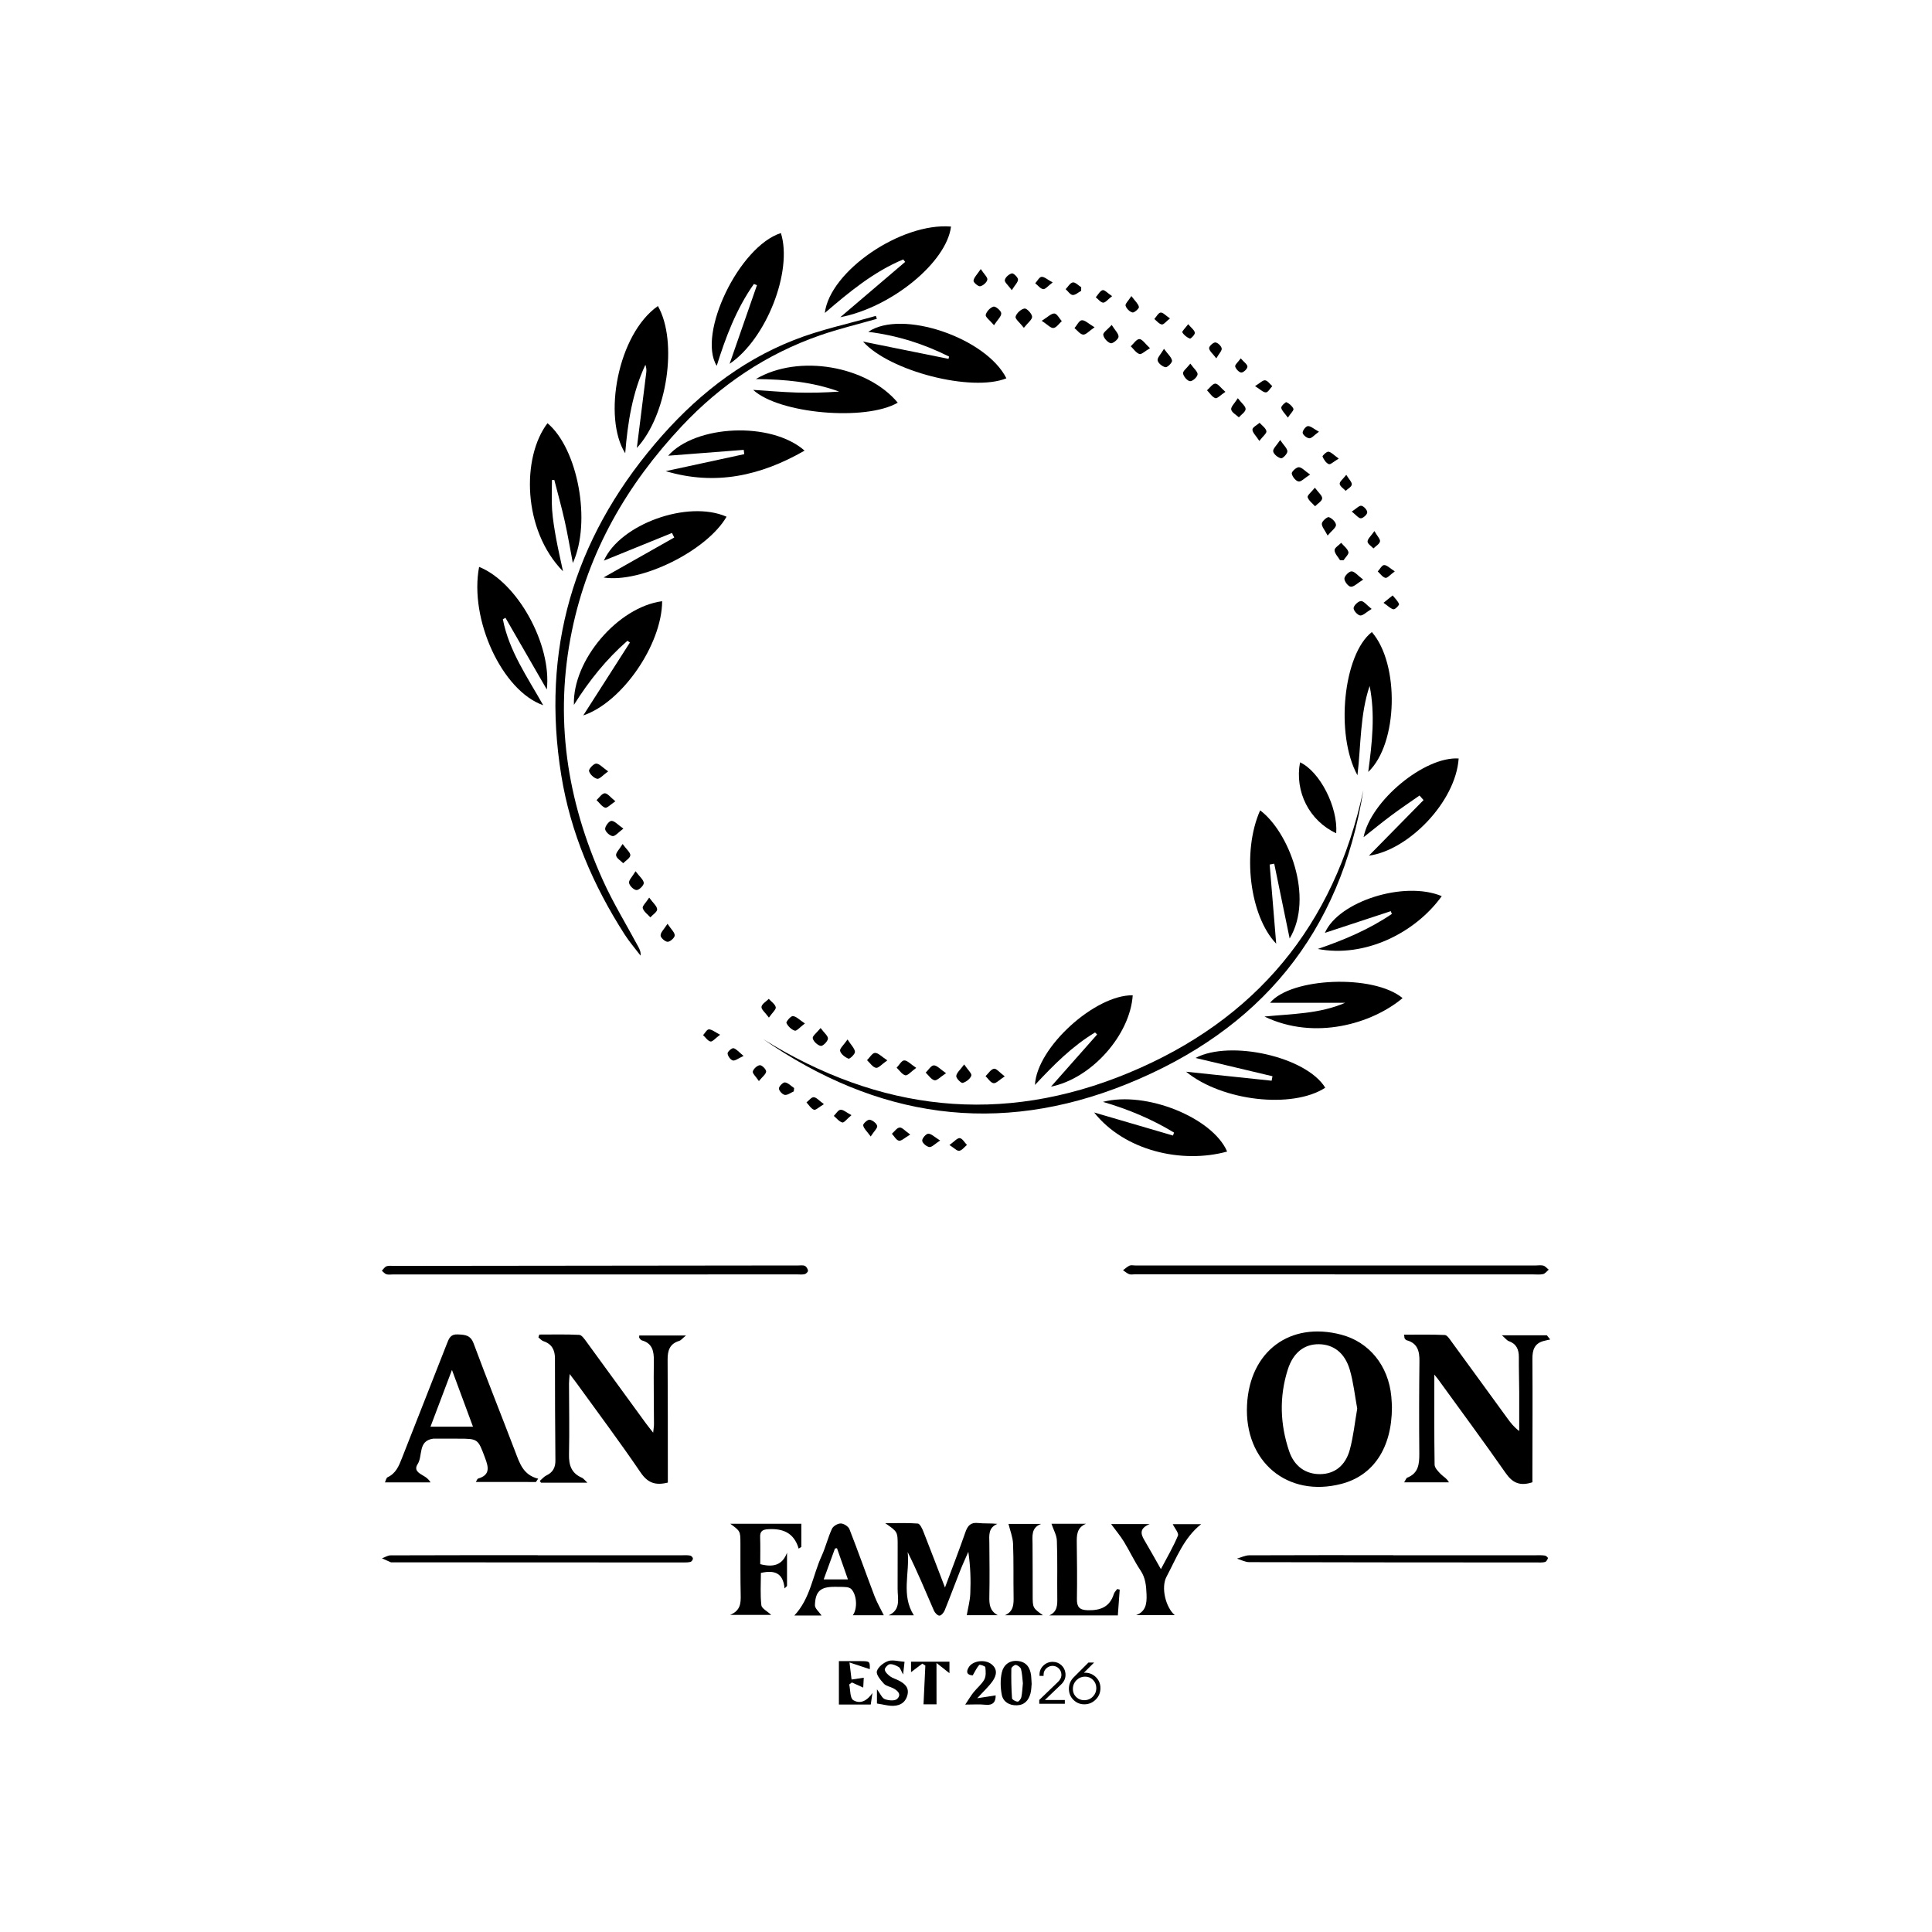
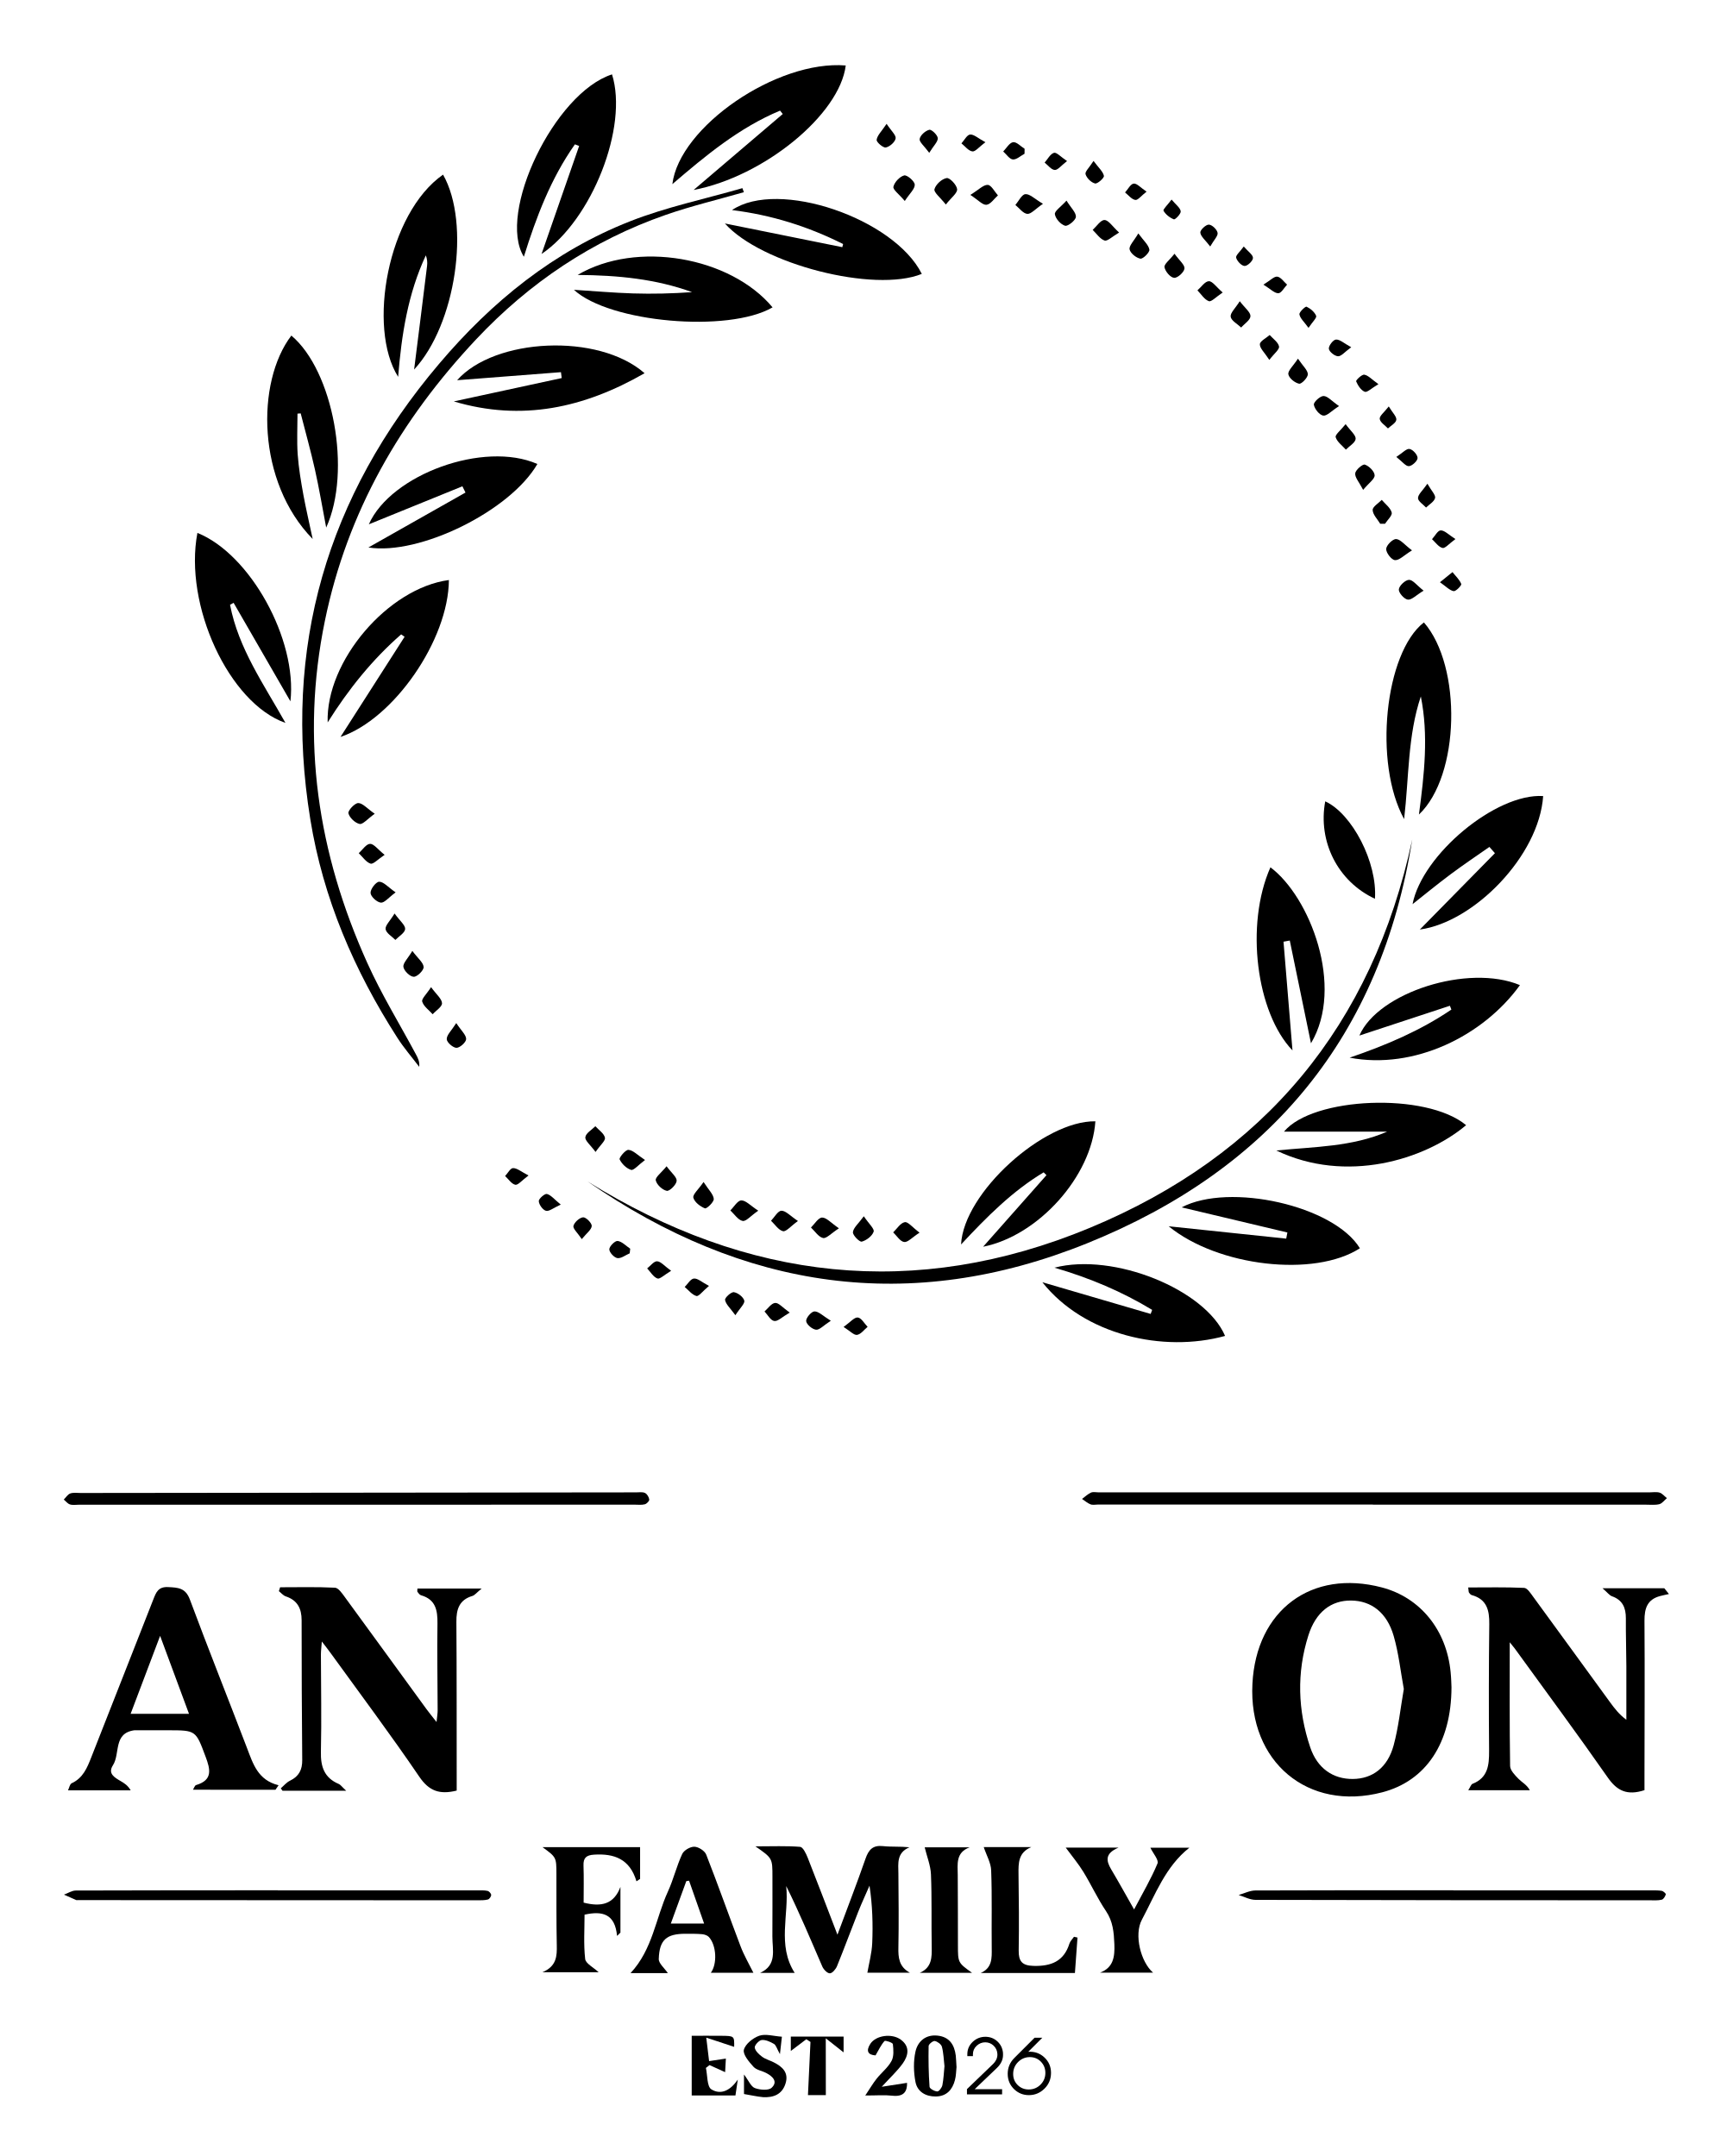
- <svg xmlns="http://www.w3.org/2000/svg" version="1.1" id="Layer_1" x="0px" y="0px" viewBox="0 0 432 432" style="enable-background:new 0 0 432 432;" xml:space="preserve">
+ <svg xmlns="http://www.w3.org/2000/svg" version="1.1" id="Layer_1" x="0px" y="0px" viewBox="75 40 281 351" style="enable-background:new 0 0 432 432;" xml:space="preserve">
  <g fill="FRAME_COLOR">
    <path d="M311.24,314.68c-0.02,9.13-4.18,15.26-11.27,17.11c-12.08,3.16-21.78-4.95-21.13-17.66c0.61-12,9.62-18.71,21.08-15.69   c6.25,1.65,10.53,6.93,11.18,13.81C311.2,313.23,311.22,314.22,311.24,314.68z M303.48,314.97c-0.53-2.89-0.84-5.84-1.65-8.64   c-1.1-3.81-3.64-5.72-6.91-5.76c-3.27-0.04-5.76,1.86-6.97,5.67c-1.93,6.08-1.73,12.21,0.3,18.23c1.15,3.42,3.72,5.18,6.94,5.15   c3.18-0.03,5.64-1.84,6.63-5.46C302.62,321.22,302.93,318.13,303.48,314.97z" />
    <path d="M320.72,307.36c0,6.97-0.04,13.55,0.06,20.14c0.01,0.72,0.8,1.52,1.39,2.12c0.55,0.56,1.31,0.91,1.82,1.83   c-3.25,0-6.49,0-10.02,0c0.34-0.52,0.45-0.94,0.69-1.04c2.52-0.99,2.71-3.04,2.7-5.36c-0.06-6.88-0.05-13.77,0.03-20.65   c0.03-2.25-0.4-4.05-2.86-4.72c-0.17-0.05-0.33-0.24-0.44-0.4c-0.07-0.1-0.05-0.27-0.13-0.84c3.06,0,6.09-0.07,9.1,0.07   c0.51,0.02,1.05,0.86,1.45,1.41c4.19,5.72,8.35,11.47,12.53,17.2c0.73,1,1.48,1.99,2.66,2.86c0-2.9,0.01-5.81,0-8.71   c-0.01-2.6-0.1-5.2-0.08-7.8c0.01-1.73-0.54-2.99-2.27-3.6c-0.41-0.15-0.72-0.6-1.53-1.3c3.8,0,6.93,0,10.06,0   c0.25,0.31,0.5,0.63,0.75,0.94c-0.48,0.11-0.96,0.2-1.44,0.33c-2.08,0.55-2.55,2.01-2.54,4c0.06,8.36,0.01,16.72,0,25.08   c0,0.89,0,1.78,0,2.52c-2.81,0.92-4.46,0.12-5.97-2.05c-4.94-7.08-10.08-14.02-15.15-21.02   C321.33,308.1,321.1,307.84,320.72,307.36z" />
    <path d="M131.35,331.54c-3.89,0-7.13,0-10.37,0c-0.09-0.13-0.18-0.27-0.28-0.4c0.49-0.42,0.93-0.97,1.5-1.24   c1.45-0.7,2.01-1.78,1.99-3.37c-0.07-7.59-0.1-15.18-0.1-22.77c0-1.9-0.69-3.24-2.58-3.87c-0.42-0.14-0.75-0.56-1.12-0.85   c0.07-0.21,0.13-0.42,0.2-0.63c2.98,0,5.96-0.08,8.93,0.07c0.56,0.03,1.16,0.92,1.6,1.52c4.44,6.07,8.85,12.15,13.28,18.23   c0.45,0.61,0.93,1.2,1.65,2.12c0.09-0.89,0.18-1.4,0.18-1.91c-0.01-4.71-0.1-9.42-0.03-14.13c0.03-2.17-0.3-3.92-2.68-4.6   c-0.23-0.07-0.41-0.34-0.57-0.55c-0.07-0.09-0.01-0.27-0.01-0.54c3.28,0,6.53,0,10.45,0c-0.84,0.69-1.13,1.09-1.5,1.2   c-2.15,0.64-2.63,2.18-2.61,4.22c0.06,8.29,0.04,16.59,0.05,24.88c0,0.89,0,1.78,0,2.59c-2.79,0.69-4.5,0.07-6.08-2.25   c-4.66-6.85-9.63-13.49-14.49-20.21c-0.36-0.5-0.75-0.99-1.38-1.81c-0.07,0.96-0.15,1.54-0.15,2.12c0.01,5.27,0.12,10.55,0,15.81   c-0.06,2.44,0.54,4.26,2.9,5.26C130.41,330.54,130.61,330.85,131.35,331.54z" />
    <path d="M106.41,331.37c0.17-0.27,0.29-0.7,0.51-0.76c2.75-0.82,2.31-2.57,1.54-4.62c-1.6-4.28-1.54-4.3-6.11-4.3   c-1.69,0-3.37,0-5.06,0c-0.14,0-0.28-0.01-0.42,0c-3.47,0.47-2.28,3.82-3.49,5.7c-0.88,1.36,0.28,2,1.27,2.58   c0.58,0.34,1.15,0.69,1.62,1.5c-3.32,0-6.65,0-10.2,0c0.2-0.41,0.29-1.01,0.59-1.15c1.85-0.85,2.53-2.52,3.2-4.24   c3.35-8.57,6.75-17.11,10.09-25.68c0.46-1.17,0.8-2.1,2.42-2.02c1.64,0.08,2.83,0.13,3.54,2.04c3.01,8.09,6.22,16.11,9.3,24.18   c0.98,2.56,1.76,5.21,5.13,6.04c-0.17,0.25-0.34,0.49-0.51,0.74C115.41,331.37,110.99,331.37,106.41,331.37z M96.26,319.01   c3.27,0,6.25,0,9.5,0c-1.53-4.12-3-8.1-4.7-12.69C99.31,310.92,97.82,314.87,96.26,319.01z" />
    <path d="M196.07,71.29c-4.24,1.22-8.55,2.24-12.71,3.69c-11.97,4.17-22.2,11.04-30.88,20.28c-12.28,13.08-20.95,28.06-24.6,45.8   c-3.99,19.38-1.14,37.89,6.9,55.71c2.3,5.11,5.26,9.92,7.91,14.87c0.32,0.59,0.63,1.17,0.54,2.04c-1.2-1.58-2.51-3.09-3.57-4.75   c-7.02-10.94-12.08-22.7-14.16-35.58c-4.52-27.92,2.69-52.55,20.95-74.1c8.6-10.16,18.68-18.34,31.09-23.22   c5.89-2.32,12.18-3.63,18.29-5.4C195.91,70.84,195.99,71.07,196.07,71.29z" />
    <path d="M304.85,176.68c-5.08,31.96-23.05,53.65-52.84,65.7c-28.94,11.71-56.01,7.55-81.37-10.03   c25.97,16.15,53.25,19.36,81.7,7.56C280.81,228.1,298.36,206.93,304.85,176.68z" />
    <path d="M211.3,354.97c1.67-4.49,3.19-8.41,4.57-12.38c0.51-1.46,1.19-2.22,2.84-2.04c1.37,0.15,2.77,0.03,4.31,0.19   c-2.1,0.89-1.82,2.6-1.8,4.25c0.03,4,0.08,8.01,0,12.01c-0.04,1.71,0.09,3.19,1.87,4.16c-2.46,0-4.92,0-6.92,0   c0.26-1.52,0.72-3.17,0.79-4.83c0.13-3.06,0.04-6.13-0.44-9.34c-0.62,1.43-1.28,2.83-1.85,4.28c-1.16,2.93-2.25,5.9-3.44,8.82   c-0.2,0.5-0.77,1.17-1.17,1.17c-0.42,0-1.02-0.63-1.23-1.12c-1.89-4.37-3.72-8.76-5.87-13.09c0.49,4.69-1.51,9.61,1.38,14.14   c-1.7,0-3.67,0-5.63,0c2.81-1.27,1.99-3.75,2-5.94c0.02-3.23,0.01-6.46,0.01-9.69c0-3.04,0.01-3.04-2.77-4.97   c2.8,0,5.05-0.1,7.28,0.08c0.46,0.04,0.96,1.09,1.23,1.77C208.03,346.41,209.54,350.4,211.3,354.97z" />
    <path d="M125.89,127.75c-9.1-9.29-9.25-25.53-3.47-33.12c6.8,5.71,9.86,22.07,5.67,31.26c-0.63-3.3-1.15-6.39-1.83-9.44   c-0.69-3.07-1.54-6.1-2.32-9.15c-0.17,0.01-0.34,0.03-0.52,0.04c0,2.21-0.12,4.43,0.03,6.63c0.16,2.23,0.54,4.46,0.94,6.66   C124.81,122.9,125.34,125.14,125.89,127.75z" />
    <path d="M187.89,70.93c4.85-4.14,9.68-8.25,14.51-12.37c-0.15-0.18-0.29-0.37-0.44-0.55c-6.66,2.78-12.13,7.34-17.53,11.97   c1.14-9.35,17.02-20.24,28.22-19.32C211.66,58.65,199.35,68.74,187.89,70.93z" />
    <path d="M142.4,100.16c0.71-5.63,1.42-11.25,2.11-16.89c0.07-0.55,0.01-1.11-0.2-1.7c-2.92,6.25-3.96,12.93-4.51,19.78   c-5.05-7.97-1.71-26.63,7.31-32.92C151.64,76.4,149.17,92.88,142.4,100.16z" />
    <path d="M163.14,81.35c2.09-6,4.1-11.8,6.12-17.59c-0.23-0.09-0.46-0.17-0.69-0.26c-3.94,5.59-6.31,11.9-8.31,18.3   c-4.39-7.11,4.98-26.68,14.35-29.69C177.29,60.61,171.37,75.78,163.14,81.35z" />
    <path d="M107.13,126.76c8.58,3.43,16.28,17.35,15.14,27.42c-3.14-5.45-6.19-10.74-9.25-16.04c-0.19,0.11-0.39,0.21-0.58,0.32   c1.37,7.12,5.52,12.98,9.02,19.23C112.29,154.49,104.89,138.53,107.13,126.76z" />
    <path d="M192.98,76.38c6.37,1.29,12.74,2.57,19.11,3.86c0.04-0.17,0.09-0.34,0.13-0.51c-5.65-2.84-11.61-4.73-18.08-5.53   c7.52-5.11,26.38,1.36,30.89,10.39C217.29,87.73,198.88,83,192.98,76.38z" />
    <path d="M306.75,141.33c6.23,7.15,5.88,24.96-0.81,31.28c0.88-6.6,1.58-12.9,0.31-19.23c-2.15,6.4-1.92,13.14-2.72,19.97   C298.52,164.25,300.37,146.29,306.75,141.33z" />
    <path d="M169.01,84.76c9.59-5.67,24.87-2.95,31.73,5.28c-7.21,4.19-26.55,2.48-32.33-2.86c3.21,0.2,6.41,0.49,9.62,0.59   c3.19,0.1,6.39,0.02,9.61-0.21C181.78,85.43,175.66,84.81,169.01,84.76z" />
    <path d="M148.06,134.43c-0.06,9.75-9,22.65-17.64,25.54c3.5-5.48,6.97-10.89,10.43-16.3c-0.19-0.13-0.38-0.26-0.56-0.39   c-4.69,4.1-8.56,8.91-11.96,14.33C128,147.64,138.16,135.74,148.06,134.43z" />
    <path d="M298.45,284.94c-14.9,0-29.8,0-44.71,0c-0.42,0-0.89,0.11-1.25-0.03c-0.5-0.19-0.92-0.58-1.38-0.88   c0.48-0.35,0.92-0.79,1.45-1.03c0.35-0.16,0.83-0.04,1.25-0.04c29.87,0,59.75,0,89.62,0c0.56,0,1.16-0.11,1.68,0.04   c0.45,0.14,0.79,0.59,1.19,0.9c-0.42,0.35-0.79,0.88-1.26,0.99c-0.73,0.17-1.54,0.06-2.31,0.07c-14.76,0-29.52,0-44.28,0   C298.45,284.96,298.45,284.95,298.45,284.94z" />
    <path d="M148.86,105.35c5.85-1.27,11.71-2.53,17.56-3.8c-0.04-0.32-0.08-0.64-0.12-0.96c-5.71,0.44-11.41,0.88-16.9,1.31   c6.07-6.87,22.96-7.76,30.51-1.14C170.08,106.41,159.93,108.65,148.86,105.35z" />
    <path d="M296.33,243.22c-7.4,4.79-23.11,2.98-31.12-3.58c6.35,0.67,12.74,1.34,19.13,2.01c0.06-0.33,0.13-0.66,0.19-1   c-5.8-1.38-11.6-2.76-17.21-4.09C275.08,232.47,292.11,236.28,296.33,243.22z" />
    <path d="M132.96,284.97c-15.04,0-30.07,0-45.11,0c-0.49,0-1.02,0.1-1.47-0.05c-0.38-0.12-0.67-0.52-1-0.79   c0.35-0.34,0.64-0.84,1.05-0.99c0.5-0.18,1.11-0.08,1.67-0.08c30.14-0.04,60.29-0.07,90.43-0.1c0.49,0,1.05-0.1,1.45,0.1   c0.34,0.16,0.64,0.67,0.69,1.07c0.03,0.24-0.42,0.69-0.72,0.77c-0.53,0.14-1.11,0.06-1.68,0.06   C163.18,284.96,148.07,284.96,132.96,284.97C132.96,284.96,132.96,284.97,132.96,284.97z" />
    <path d="M244.65,248.75c5.99,1.75,11.81,3.45,17.63,5.16c0.08-0.22,0.16-0.44,0.24-0.66c-4.88-2.96-10.11-5.18-15.9-6.87   c9.66-2.51,24.54,3.56,27.77,11.11C264.32,260.27,251.46,257.35,244.65,248.75z" />
    <path d="M134.96,129.13c5.2-2.94,10.5-5.94,15.8-8.94c-0.17-0.34-0.33-0.68-0.5-1.02c-5.14,2.09-10.28,4.17-15.23,6.19   c3.59-8.11,18.74-13.65,27.43-9.82C158.03,123.2,143.27,130.45,134.96,129.13z" />
    <path d="M283.9,193.31c0.48,5.83,0.96,11.66,1.46,17.7c-5.88-6.13-7.74-20.45-3.59-29.81c6.4,4.77,12.11,19.41,6.6,28.65   c-1.11-5.4-2.28-11.06-3.45-16.73C284.58,193.18,284.24,193.24,283.9,193.31z" />
    <path d="M282.73,227.3c6.26-0.62,12.32-0.59,18.04-3.07c-5.67,0-11.34,0-16.79,0c4.66-5.65,23.14-6.46,29.64-1.05   C306.86,228.86,294.04,232.74,282.73,227.3z" />
    <path d="M306.09,191.33c3.53-3.59,7.87-8.01,12.22-12.43c-0.3-0.34-0.6-0.68-0.9-1.02c-2.11,1.48-4.25,2.91-6.31,4.45   c-2.13,1.59-4.19,3.28-6.2,4.87c1.56-8.08,13.59-18.09,21.26-17.6C325.5,179.33,314.9,190.13,306.09,191.33z" />
    <path d="M310.98,203.74c-4.97,1.64-9.94,3.27-14.73,4.85c3.02-7,17.7-11.74,26.13-8.21c-5.97,8.29-17.23,13.82-27.72,11.81   c6-2.05,11.54-4.42,16.56-7.83C311.14,204.16,311.06,203.95,310.98,203.74z" />
    <path d="M235.01,242.97c3.4-3.84,6.85-7.74,10.31-11.65c-0.15-0.15-0.31-0.31-0.46-0.46c-5.08,3.05-9.24,7.23-13.44,11.74   c0.4-8.41,13.47-20.19,21.86-20.05C252.68,231.51,243.99,241.19,235.01,242.97z" />
    <path d="M183.7,361.23c-1.98,0-3.96,0-6.08,0c3.61-3.86,4.09-8.93,6.1-13.31c0.9-1.97,1.4-4.12,2.31-6.08   c0.28-0.61,1.31-1.21,1.99-1.19c0.67,0.02,1.68,0.67,1.92,1.28c1.94,4.95,3.71,9.98,5.6,14.95c0.55,1.45,1.35,2.81,2.08,4.29   c-2.19,0-4.59,0-6.93,0c1.05-1.39,0.95-4.44-0.32-5.83c-0.24-0.26-0.71-0.41-1.08-0.45c-0.91-0.08-1.82-0.07-2.73-0.07   c-3.07,0-4.24,0.98-4.34,4.08C182.18,359.63,183.13,360.39,183.7,361.23z M189.6,353.16c-0.85-2.44-1.65-4.71-2.45-6.98   c-0.15,0.02-0.3,0.05-0.45,0.07c-0.83,2.26-1.65,4.52-2.52,6.91C186.1,353.16,187.75,353.16,189.6,353.16z" />
    <path d="M178.59,346.28c-1.08-3.65-3.65-4.55-6.91-4.34c-1.23,0.08-1.76,0.5-1.71,1.77c0.07,2.02,0.02,4.04,0.02,6.04   c2.88,0.74,4.93,0.27,5.99-2.56c0,2.48,0,4.96,0,7.44c-0.18,0.18-0.37,0.36-0.55,0.54c-0.33-3.59-2.37-4.11-5.29-3.46   c0,2.36-0.17,4.81,0.1,7.21c0.08,0.75,1.34,1.36,2.2,2.17c-2.88,0-5.76,0-9.17,0c2.34-0.98,2.39-2.65,2.35-4.44   c-0.08-3.87-0.05-7.73-0.06-11.6c-0.01-2.68-0.01-2.68-2.26-4.33c5.47,0,10.65,0,15.88,0c0,1.75,0,3.46,0,5.17   C178.98,346.03,178.78,346.16,178.59,346.28z" />
    <path d="M257.06,340.79c-2.26,0.95-2.03,2.15-1.21,3.54c1.2,2.02,2.34,4.08,3.73,6.53c1.45-2.76,2.8-5.05,3.81-7.48   c0.24-0.57-0.71-1.63-1.16-2.57c1.84,0,4.07,0,6.35,0c-3.88,3.05-5.53,7.6-7.74,11.74c-1.29,2.42-0.19,6.85,1.83,8.6   c-3.03,0-5.83,0-8.63,0c2.17-0.82,2.41-2.56,2.33-4.64c-0.08-1.92-0.22-3.69-1.36-5.38c-1.37-2.03-2.4-4.29-3.68-6.38   c-0.82-1.34-1.85-2.56-2.88-3.96C251.03,340.79,253.73,340.79,257.06,340.79z" />
    <path d="M311.54,347.76c10.67,0,21.35,0,32.02,0c0.63,0,1.27-0.03,1.89,0.07c0.26,0.04,0.71,0.45,0.67,0.58   c-0.1,0.33-0.37,0.79-0.65,0.86c-0.6,0.15-1.25,0.1-1.88,0.1c-21.42-0.01-42.83-0.01-64.25-0.07c-0.91,0-1.83-0.51-2.74-0.79   c0.9-0.26,1.81-0.73,2.71-0.74c10.74-0.05,21.49-0.03,32.23-0.03C311.54,347.75,311.54,347.75,311.54,347.76z" />
    <path d="M120.22,347.76c10.82,0,21.63,0,32.45,0c0.56,0,1.14-0.04,1.68,0.08c0.25,0.05,0.59,0.43,0.59,0.66   c0.01,0.25-0.29,0.68-0.53,0.74c-0.53,0.14-1.11,0.13-1.67,0.13c-21.7-0.01-43.4-0.02-65.11-0.03c-0.07,0-0.15,0.02-0.21,0   c-0.67-0.29-1.34-0.59-2.01-0.89c0.64-0.23,1.29-0.67,1.93-0.67c10.53-0.04,21.07-0.03,31.6-0.04c0.42,0,0.84,0,1.26,0   C120.22,347.75,120.22,347.75,120.22,347.76z" />
    <path d="M235.11,340.71c2.27,0,5.01,0,7.74,0c-2.12,0.88-2.1,2.6-2.08,4.39c0.06,4.14,0.1,8.28,0.03,12.42   c-0.03,1.78,0.55,2.48,2.4,2.53c2.85,0.08,4.95-0.72,5.86-3.64c0.13-0.4,0.49-0.73,0.74-1.1c0.19,0.04,0.38,0.09,0.57,0.13   c-0.14,1.87-0.27,3.75-0.42,5.77c-5.21,0-10.27,0-15.34,0c1.88-0.83,1.82-2.4,1.8-4.03c-0.05-4.21,0.07-8.43-0.09-12.63   C236.3,343.31,235.57,342.09,235.11,340.71z" />
    <path d="M232.81,340.75c-2.3,0.85-1.94,2.76-1.93,4.53c0.03,3.79,0.02,7.57,0.03,11.36c0,2.89,0,2.89,2.3,4.54   c-2.97,0-5.74,0-8.51,0c1.99-0.88,1.97-2.52,1.94-4.25c-0.07-3.93,0.04-7.86-0.12-11.78c-0.06-1.45-0.65-2.88-1.02-4.4   C227.56,340.75,230.18,340.75,232.81,340.75z" />
    <path d="M298.78,186.32c-6.05-2.81-9.31-9.33-8.09-15.86C295.09,172.48,299.2,180.45,298.78,186.32z" />
    <path d="M194.49,373.23c-1.34-0.44-2.65-0.87-4.54-1.5c0.21,1.72,0.34,2.77,0.46,3.82c0.87-0.13,1.73-0.26,2.73-0.41   c-0.03,0.61-0.08,1.52-0.12,2.21c-0.88-0.4-1.71-0.77-2.54-1.15c-0.2,0.15-0.39,0.3-0.59,0.46c0.27,1.2,0.16,3.03,0.89,3.49   c1.61,0.99,3.16,0.1,4.3-1.59c-0.12,0.83-0.24,1.66-0.38,2.58c-2.52,0-4.89,0-7.12,0c0-3.23,0-6.41,0-9.71c1.44,0,3.12-0.02,4.8,0   C194.52,371.45,194.52,371.46,194.49,373.23z" />
    <path d="M230.68,376.53c-0.07,0.6-0.06,1.39-0.26,2.12c-0.41,1.56-1.36,2.63-3.09,2.66c-1.66,0.03-3.02-0.77-3.33-2.36   c-0.31-1.6-0.35-3.37,0-4.95c0.37-1.65,1.64-2.8,3.58-2.6c1.93,0.2,2.76,1.48,2.98,3.26C230.62,375.23,230.63,375.79,230.68,376.53   z M228.72,376.38c-0.13-1.09-0.15-2.17-0.42-3.17c-0.11-0.4-0.72-0.85-1.16-0.93c-0.29-0.05-1,0.52-1,0.82   c-0.04,2.21-0.01,4.43,0.15,6.63c0.02,0.31,0.81,0.74,1.26,0.76c0.27,0.02,0.75-0.62,0.83-1.02   C228.58,378.44,228.62,377.38,228.72,376.38z" />
    <path d="M196.09,380.91c0-0.9,0-1.81,0-3.18c0.77,1.01,1.13,1.97,1.77,2.21c0.82,0.31,2.22,0.43,2.73-0.05   c1.07-1,0.15-1.87-0.88-2.4c-0.68-0.36-1.58-0.48-2.06-1c-0.73-0.8-1.77-2.02-1.58-2.78c0.24-0.94,1.49-1.94,2.51-2.29   c1.03-0.35,2.33,0.07,3.68,0.16c-0.09,0.85-0.17,1.57-0.32,2.84c-0.51-0.92-0.64-1.48-0.98-1.67c-0.6-0.35-1.35-0.7-2-0.63   c-0.44,0.05-1.18,0.87-1.12,1.24c0.09,0.55,0.69,1.1,1.2,1.48c0.55,0.41,1.27,0.59,1.89,0.91c1.43,0.72,2.49,1.69,1.91,3.48   c-0.56,1.76-1.97,2.28-3.65,2.19C198.18,381.33,197.16,381.08,196.09,380.91z" />
    <path d="M209.41,381.09c-0.89,0-2.07,0-2.91,0c0.14-2.89,0.27-5.78,0.41-8.66c-0.23-0.15-0.46-0.3-0.68-0.44   c-0.82,0.62-1.65,1.25-2.52,1.91c0-0.61,0-1.41,0-2.34c2.81,0,5.65,0,8.59,0c0,0.91,0,1.73,0,2.57c-0.92-0.73-1.83-1.45-2.9-2.29   C209.41,375.23,209.41,378.08,209.41,381.09z" />
    <path d="M218.51,379.73c1.59-0.25,2.82-0.44,4.12-0.64c0.03,1.39-0.51,2.31-2.42,2.09c-1.24-0.14-2.51-0.03-4.38-0.03   c0.78-1.17,1.26-2,1.86-2.75c0.78-0.98,1.83-1.79,2.41-2.87c0.41-0.75,0.32-1.84,0.22-2.75c-0.02-0.23-1.23-0.64-1.36-0.5   c-0.57,0.64-0.94,1.45-1.46,2.34c-1.22-0.07-1.61-0.71-0.84-1.89c0.89-1.36,3.46-1.75,4.94-0.68c1.56,1.14,1.23,2.61,0.33,3.88   C221.05,377.16,219.91,378.2,218.51,379.73z" />
    <path d="M228.94,73.3c-0.9-1.15-1.99-1.99-1.85-2.5c0.21-0.77,1.21-1.69,1.99-1.81c0.5-0.08,1.63,1.11,1.7,1.81   C230.84,71.43,229.83,72.16,228.94,73.3z" />
    <path d="M198.41,237.1c-1.23,0.85-1.99,1.78-2.54,1.67c-0.75-0.15-1.34-1.1-2-1.71c0.59-0.58,1.17-1.61,1.78-1.63   C196.38,235.41,197.13,236.27,198.41,237.1z" />
    <path d="M211.54,239.97c-1.26,0.82-2.04,1.7-2.58,1.58c-0.75-0.17-1.32-1.1-1.97-1.71c0.6-0.58,1.19-1.6,1.81-1.62   C209.51,238.21,210.24,239.08,211.54,239.97z" />
    <path d="M222.26,72.72c-0.93-1.11-1.96-1.84-1.85-2.32c0.17-0.74,1.02-1.65,1.75-1.84c0.45-0.12,1.69,0.92,1.72,1.49   C223.92,70.75,223.06,71.49,222.26,72.72z" />
    <path d="M304.81,129.6c-1.31,0.81-2.08,1.65-2.77,1.59c-0.56-0.04-1.45-1.18-1.43-1.82c0.02-0.59,1.05-1.63,1.61-1.61   C302.91,127.78,303.59,128.68,304.81,129.6z" />
    <path d="M135.99,172.48c-1.18,0.84-1.93,1.77-2.46,1.66c-0.73-0.15-1.64-1.01-1.82-1.73c-0.11-0.44,1.01-1.66,1.59-1.67   C134.01,170.73,134.74,171.62,135.99,172.48z" />
    <path d="M244.75,73.18c-1.25,0.85-1.94,1.69-2.55,1.64c-0.68-0.06-1.3-0.93-1.94-1.45c0.54-0.63,1.04-1.72,1.63-1.76   C242.6,71.55,243.38,72.37,244.75,73.18z" />
    <path d="M189.51,232.43c0.82,1.28,1.6,2,1.66,2.76c0.04,0.51-1.17,1.64-1.44,1.53c-0.77-0.3-1.69-1.01-1.88-1.73   C187.71,234.47,188.66,233.67,189.51,232.43z" />
    <path d="M204.87,238.78c-1.18,0.85-1.93,1.78-2.43,1.66c-0.74-0.18-1.31-1.1-1.95-1.7c0.56-0.58,1.11-1.61,1.69-1.63   C202.89,237.1,203.61,237.94,204.87,238.78z" />
    <path d="M248.58,72.66c0.74,1.19,1.57,1.95,1.53,2.65c-0.04,0.56-1.31,1.57-1.76,1.44c-0.71-0.2-1.55-1.14-1.66-1.87   C246.6,74.37,247.65,73.69,248.58,72.66z" />
    <path d="M183.49,229.87c0.79,1.08,1.69,1.77,1.64,2.38c-0.05,0.62-1.15,1.7-1.6,1.62c-0.72-0.14-1.65-1-1.8-1.71   C181.62,231.67,182.64,230.92,183.49,229.87z" />
    <path d="M139.39,185.28c-1.14,0.84-1.82,1.73-2.41,1.67c-0.65-0.07-1.64-0.99-1.67-1.58c-0.03-0.63,0.9-1.83,1.41-1.82   C137.44,183.55,138.15,184.42,139.39,185.28z" />
    <path d="M306.7,136.16c-1.21,0.73-1.95,1.54-2.57,1.46c-0.59-0.08-1.52-1.13-1.46-1.67c0.06-0.6,1.05-1.53,1.65-1.55   C304.94,134.38,305.59,135.29,306.7,136.16z" />
    <path d="M145.16,200.71c0.87,1.2,1.74,1.88,1.78,2.61c0.03,0.58-0.98,1.2-1.52,1.8c-0.6-0.67-1.46-1.27-1.7-2.05   C143.57,202.62,144.42,201.86,145.16,200.71z" />
    <path d="M215.59,238.01c0.82,1.22,1.76,2.05,1.6,2.51c-0.24,0.71-1.16,1.41-1.93,1.62c-0.35,0.1-1.49-1.04-1.44-1.54   C213.89,239.88,214.71,239.22,215.59,238.01z" />
    <path d="M224.66,240.68c-1.2,0.77-1.91,1.6-2.5,1.52c-0.66-0.09-1.2-1.01-1.79-1.57c0.62-0.59,1.18-1.53,1.89-1.66   C222.78,238.87,223.51,239.81,224.66,240.68z" />
    <path d="M232.93,71.73c1.37-0.84,2.13-1.67,2.84-1.63c0.57,0.03,1.1,1.1,1.65,1.71c-0.62,0.55-1.2,1.46-1.87,1.53   C234.93,73.4,234.22,72.57,232.93,71.73z" />
    <path d="M142.11,194.81c0.9,1.21,1.79,1.89,1.84,2.62c0.03,0.54-1.05,1.61-1.61,1.59c-0.61-0.01-1.58-0.95-1.68-1.6   C140.55,196.82,141.37,196.06,142.11,194.81z" />
    <path d="M276.78,89.04c0.85,1.12,1.76,1.79,1.74,2.43c-0.01,0.63-0.97,1.23-1.51,1.85c-0.61-0.58-1.59-1.09-1.71-1.75   C275.2,90.96,276.05,90.2,276.78,89.04z" />
    <path d="M299.64,125.27c-0.45-0.75-1.2-1.48-1.23-2.24c-0.02-0.53,0.95-1.1,1.48-1.65c0.57,0.68,1.41,1.28,1.62,2.06   c0.13,0.47-0.69,1.21-1.09,1.83C300.16,125.27,299.9,125.27,299.64,125.27z" />
    <path d="M257.14,77.86c-1.13,0.66-1.91,1.45-2.36,1.3c-0.76-0.26-1.3-1.12-1.94-1.73c0.64-0.58,1.3-1.63,1.93-1.61   C255.42,75.83,256.06,76.87,257.14,77.86z" />
    <path d="M296.86,119.75c-0.65-1.26-1.36-2.02-1.29-2.69c0.06-0.56,1.21-1.54,1.57-1.42c0.69,0.23,1.56,1.1,1.59,1.73   C298.76,117.98,297.8,118.62,296.86,119.75z" />
    <path d="M260.27,78c0.88,1.21,1.67,1.87,1.8,2.64c0.07,0.43-1.03,1.54-1.46,1.47c-0.69-0.12-1.63-0.88-1.76-1.51   C258.73,80.01,259.55,79.23,260.27,78z" />
    <path d="M294.01,109.05c0.8,1.1,1.68,1.79,1.63,2.4c-0.05,0.62-1.02,1.17-1.59,1.75c-0.59-0.66-1.42-1.25-1.66-2.02   C292.27,110.78,293.21,110.05,294.01,109.05z" />
    <path d="M139.22,188.72c0.88,1.22,1.77,1.92,1.72,2.53c-0.05,0.63-1.02,1.18-1.59,1.77c-0.57-0.58-1.49-1.1-1.59-1.75   C137.67,190.68,138.47,189.95,139.22,188.72z" />
    <path d="M137.6,179.17c-1.09,0.72-1.85,1.57-2.29,1.43c-0.74-0.24-1.29-1.1-1.92-1.7c0.61-0.55,1.21-1.5,1.84-1.52   C135.84,177.36,136.5,178.29,137.6,179.17z" />
    <path d="M149.26,206.56c0.82,1.25,1.61,1.92,1.61,2.6c-0.01,0.52-1.01,1.42-1.57,1.43c-0.56,0-1.58-0.89-1.59-1.41   C147.69,208.5,148.47,207.8,149.26,206.56z" />
    <path d="M179.98,228.85c-1.11,0.83-1.84,1.73-2.26,1.61c-0.76-0.23-1.52-0.98-1.87-1.71c-0.13-0.26,0.96-1.59,1.43-1.55   C178.04,227.25,178.74,228.03,179.98,228.85z" />
    <path d="M266.16,81.31c0.8,1.11,1.69,1.82,1.62,2.41c-0.07,0.61-1.14,1.57-1.69,1.51c-0.61-0.06-1.43-1.03-1.56-1.72   C264.43,83.02,265.34,82.35,266.16,81.31z" />
    <path d="M292.94,106.11c-1.24,0.79-1.99,1.65-2.58,1.55c-0.63-0.11-1.4-1.08-1.52-1.77c-0.07-0.41,1.01-1.42,1.57-1.42   C291.09,104.48,291.74,105.29,292.94,106.11z" />
    <path d="M274,87.62c-1.07,0.71-1.84,1.56-2.25,1.41c-0.74-0.27-1.25-1.14-1.86-1.76c0.62-0.53,1.22-1.47,1.86-1.49   C272.34,85.77,272.96,86.72,274,87.62z" />
    <path d="M286.25,98.39c0.82,1.21,1.6,1.88,1.61,2.54c0,0.55-1.03,1.62-1.42,1.54c-0.69-0.14-1.64-0.9-1.75-1.53   C284.58,100.36,285.45,99.61,286.25,98.39z" />
    <path d="M171.93,227.54c-0.83-1.14-1.74-1.84-1.66-2.41c0.09-0.66,1.05-1.19,1.63-1.78c0.55,0.62,1.41,1.17,1.56,1.87   C173.56,225.71,172.71,226.41,171.93,227.54z" />
    <path d="M210.22,255.02c-1.18,0.76-1.84,1.52-2.4,1.46c-0.62-0.07-1.55-0.85-1.61-1.4c-0.06-0.51,0.85-1.57,1.35-1.58   C208.25,253.49,208.95,254.24,210.22,255.02z" />
    <path d="M281.59,98.59c-0.76-1.18-1.55-1.87-1.54-2.54c0.01-0.51,1.03-1.01,1.6-1.51c0.54,0.61,1.38,1.17,1.52,1.86   C283.27,96.88,282.39,97.55,281.59,98.59z" />
    <path d="M219.3,60.16c0.77,1.17,1.57,1.86,1.47,2.38c-0.11,0.6-0.96,1.35-1.6,1.47c-0.44,0.08-1.54-0.87-1.49-1.25   C217.78,62.03,218.48,61.39,219.3,60.16z" />
    <path d="M203.53,253.69c-1.25,0.73-1.96,1.47-2.52,1.37c-0.6-0.1-1.06-1-1.58-1.55c0.57-0.5,1.12-1.34,1.73-1.39   C201.73,252.07,202.36,252.86,203.53,253.69z" />
    <path d="M194.69,254.12c-0.85-1.17-1.56-1.78-1.68-2.49c-0.06-0.36,1-1.33,1.44-1.26c0.65,0.1,1.54,0.79,1.69,1.38   C196.25,252.23,195.44,252.95,194.69,254.12z" />
    <path d="M184.23,246.89c-1.11,0.66-1.84,1.4-2.23,1.25c-0.67-0.25-1.12-1.06-1.67-1.64c0.54-0.42,1.11-1.2,1.63-1.16   C182.57,245.38,183.15,246.11,184.23,246.89z" />
    <path d="M252.98,66.2c0.83,1.12,1.53,1.71,1.69,2.43c0.07,0.33-1.05,1.33-1.44,1.24c-0.63-0.15-1.36-0.87-1.55-1.51   C251.55,67.95,252.3,67.27,252.98,66.2z" />
    <path d="M241.75,65.03c-0.64,0.34-1.3,0.98-1.9,0.93c-0.55-0.05-1.05-0.84-1.57-1.3c0.53-0.54,1.01-1.42,1.61-1.51   c0.56-0.08,1.24,0.68,1.87,1.07C241.75,64.49,241.75,64.76,241.75,65.03z" />
    <path d="M226.24,64.88c-0.81-1.11-1.65-1.77-1.56-2.26c0.11-0.61,0.93-1.33,1.57-1.49c0.36-0.09,1.34,0.84,1.38,1.36   C227.66,63.08,226.95,63.72,226.24,64.88z" />
    <path d="M190.39,249.35c-1.02,0.85-1.66,1.74-2.04,1.64c-0.72-0.19-1.28-0.95-1.91-1.47c0.5-0.49,0.96-1.33,1.5-1.37   C188.55,248.09,189.22,248.73,190.39,249.35z" />
    <path d="M212.3,256.03c1.09-0.78,1.75-1.6,2.31-1.54c0.58,0.06,1.07,0.98,1.6,1.52c-0.57,0.47-1.09,1.21-1.72,1.31   C213.99,257.4,213.37,256.7,212.3,256.03z" />
    <path d="M235.38,63.15c-1.04,0.78-1.64,1.57-2.12,1.5c-0.64-0.09-1.19-0.84-1.78-1.31c0.47-0.51,0.91-1.4,1.42-1.44   C233.52,61.86,234.2,62.52,235.38,63.15z" />
    <path d="M169.69,241.73c-0.68-1.02-1.47-1.71-1.36-2.15c0.16-0.6,0.99-1.35,1.58-1.4c0.46-0.03,1.42,0.93,1.4,1.41   C171.27,240.2,170.47,240.77,169.69,241.73z" />
    <path d="M177.49,244.04c-0.68,0.29-1.39,0.87-2.01,0.78c-0.53-0.08-1.32-0.94-1.31-1.44c0.01-0.49,0.94-1.41,1.36-1.35   c0.72,0.1,1.36,0.81,2.04,1.26C177.53,243.55,177.51,243.79,177.49,244.04z" />
    <path d="M311.88,127.76c-1.04,0.76-1.68,1.55-2.1,1.45c-0.65-0.16-1.15-0.92-1.71-1.43c0.47-0.51,0.93-1.42,1.41-1.43   C310.11,126.33,310.74,127.03,311.88,127.76z" />
    <path d="M309.36,134.79c0.96-0.78,1.5-1.21,2.04-1.65c0.5,0.63,1.14,1.21,1.43,1.93c0.09,0.22-0.88,1.23-1.24,1.17   C310.92,136.11,310.35,135.47,309.36,134.79z" />
    <path d="M280.63,86.34c1.13-0.69,1.74-1.37,2.26-1.3c0.58,0.08,1.07,0.84,1.59,1.3c-0.47,0.5-0.94,1.39-1.42,1.4   C282.43,87.75,281.8,87.06,280.63,86.34z" />
    <path d="M302.26,114.39c1.02-0.66,1.66-1.39,2.15-1.3c0.55,0.1,1.31,0.95,1.31,1.47c0,0.47-0.88,1.3-1.41,1.33   C303.8,115.93,303.23,115.15,302.26,114.39z" />
    <path d="M271.97,80.13c-0.8-1.05-1.54-1.62-1.61-2.26c-0.05-0.41,0.9-1.31,1.38-1.3c0.52,0.01,1.33,0.78,1.43,1.33   C273.27,78.4,272.59,79.04,271.97,80.13z" />
    <path d="M307.32,118.75c0.67,1.17,1.36,1.84,1.25,2.32c-0.14,0.6-0.95,1.05-1.47,1.56c-0.47-0.51-1.32-1.04-1.31-1.54   C305.8,120.48,306.54,119.88,307.32,118.75z" />
    <path d="M166.27,236.11c-1.2,0.54-1.91,1.15-2.41,1.01c-0.53-0.15-1.13-0.99-1.17-1.57c-0.03-0.38,0.97-1.26,1.32-1.17   C164.68,234.55,165.21,235.25,166.27,236.11z" />
    <path d="M294.92,96.53c-1.06,0.77-1.62,1.49-2.15,1.47c-0.55-0.03-1.43-0.73-1.49-1.22c-0.06-0.48,0.71-1.48,1.16-1.5   C293.07,95.24,293.74,95.89,294.92,96.53z" />
    <path d="M299.35,102.54c-1.12,0.66-1.85,1.4-2.23,1.24c-0.62-0.25-1.12-1.03-1.4-1.7c-0.07-0.17,0.93-1.15,1.33-1.08   C297.7,101.11,298.26,101.77,299.35,102.54z" />
    <path d="M161.02,231.37c-1.08,0.8-1.71,1.6-2.15,1.51c-0.62-0.13-1.11-0.92-1.66-1.42c0.43-0.46,0.86-1.29,1.29-1.29   C159.15,230.16,159.81,230.74,161.02,231.37z" />
    <path d="M248.67,66.22c-0.94,0.72-1.5,1.48-2,1.45c-0.57-0.03-1.1-0.77-1.65-1.2c0.5-0.56,0.91-1.4,1.52-1.59   C246.95,64.75,247.65,65.54,248.67,66.22z" />
    <path d="M261.61,71.2c-0.87,0.67-1.41,1.42-1.83,1.35c-0.61-0.1-1.12-0.78-1.67-1.22c0.47-0.51,0.89-1.38,1.41-1.44   C260.04,69.83,260.66,70.57,261.61,71.2z" />
    <path d="M301.03,106.17c0.63,1.04,1.3,1.66,1.23,2.18c-0.07,0.52-0.88,0.94-1.36,1.4c-0.48-0.51-1.27-0.99-1.34-1.55   C299.5,107.71,300.29,107.13,301.03,106.17z" />
    <path d="M287.97,93.38c-0.71-0.99-1.37-1.55-1.48-2.2c-0.06-0.37,0.99-1.34,1.16-1.25c0.63,0.3,1.3,0.86,1.56,1.48   C289.35,91.73,288.62,92.4,287.97,93.38z" />
    <path d="M265.68,72.49c0.7,0.84,1.4,1.32,1.49,1.91c0.06,0.4-0.91,1.39-1.11,1.31c-0.67-0.26-1.34-0.79-1.69-1.4   C264.25,74.1,265.04,73.35,265.68,72.49z" />
    <path d="M277.43,80.13c0.7,0.82,1.5,1.34,1.5,1.86c0,0.47-0.88,1.32-1.36,1.31c-0.5-0.01-1.23-0.79-1.38-1.35   C276.1,81.57,276.83,80.97,277.43,80.13z" />
    <g>
      <path d="M238.24,374.17c0.01,0.13,0.01,0.25,0.01,0.37c0,0.77-0.32,1.46-0.96,2.09l-3.65,3.49h4.46v0.85h-5.72v-0.86l4.22-4.06    c0.53-0.52,0.77-1.08,0.73-1.68c-0.03-0.53-0.24-0.97-0.61-1.33c-0.38-0.36-0.83-0.54-1.35-0.55c-0.54,0-1.01,0.19-1.42,0.57    c-0.4,0.38-0.6,0.84-0.6,1.37v0.31h-0.91v-0.31c0-0.79,0.29-1.46,0.88-2.02c0.59-0.55,1.28-0.82,2.07-0.82    c0.75,0.01,1.39,0.25,1.93,0.74C237.85,372.82,238.16,373.43,238.24,374.17z" />
      <path d="M245,380.03c-0.71,0.7-1.55,1.06-2.54,1.06c-0.92,0-1.71-0.31-2.38-0.94c-0.71-0.68-1.07-1.52-1.07-2.53    c0-1,0.36-1.86,1.08-2.58l3.29-3.29h1.26l-2.28,2.28c1.02-0.06,1.89,0.24,2.61,0.91c0.72,0.67,1.09,1.51,1.09,2.52    C246.06,378.47,245.71,379.33,245,380.03z M244.39,379.34c0.5-0.52,0.75-1.14,0.75-1.87c0-0.73-0.25-1.34-0.75-1.85    c-0.49-0.48-1.08-0.72-1.77-0.72c-0.72,0-1.35,0.25-1.88,0.76c-0.56,0.54-0.84,1.21-0.84,1.99c0,0.75,0.27,1.37,0.8,1.86    c0.48,0.44,1.05,0.66,1.72,0.66C243.21,380.17,243.86,379.89,244.39,379.34z" />
    </g>
  </g>
</svg>
